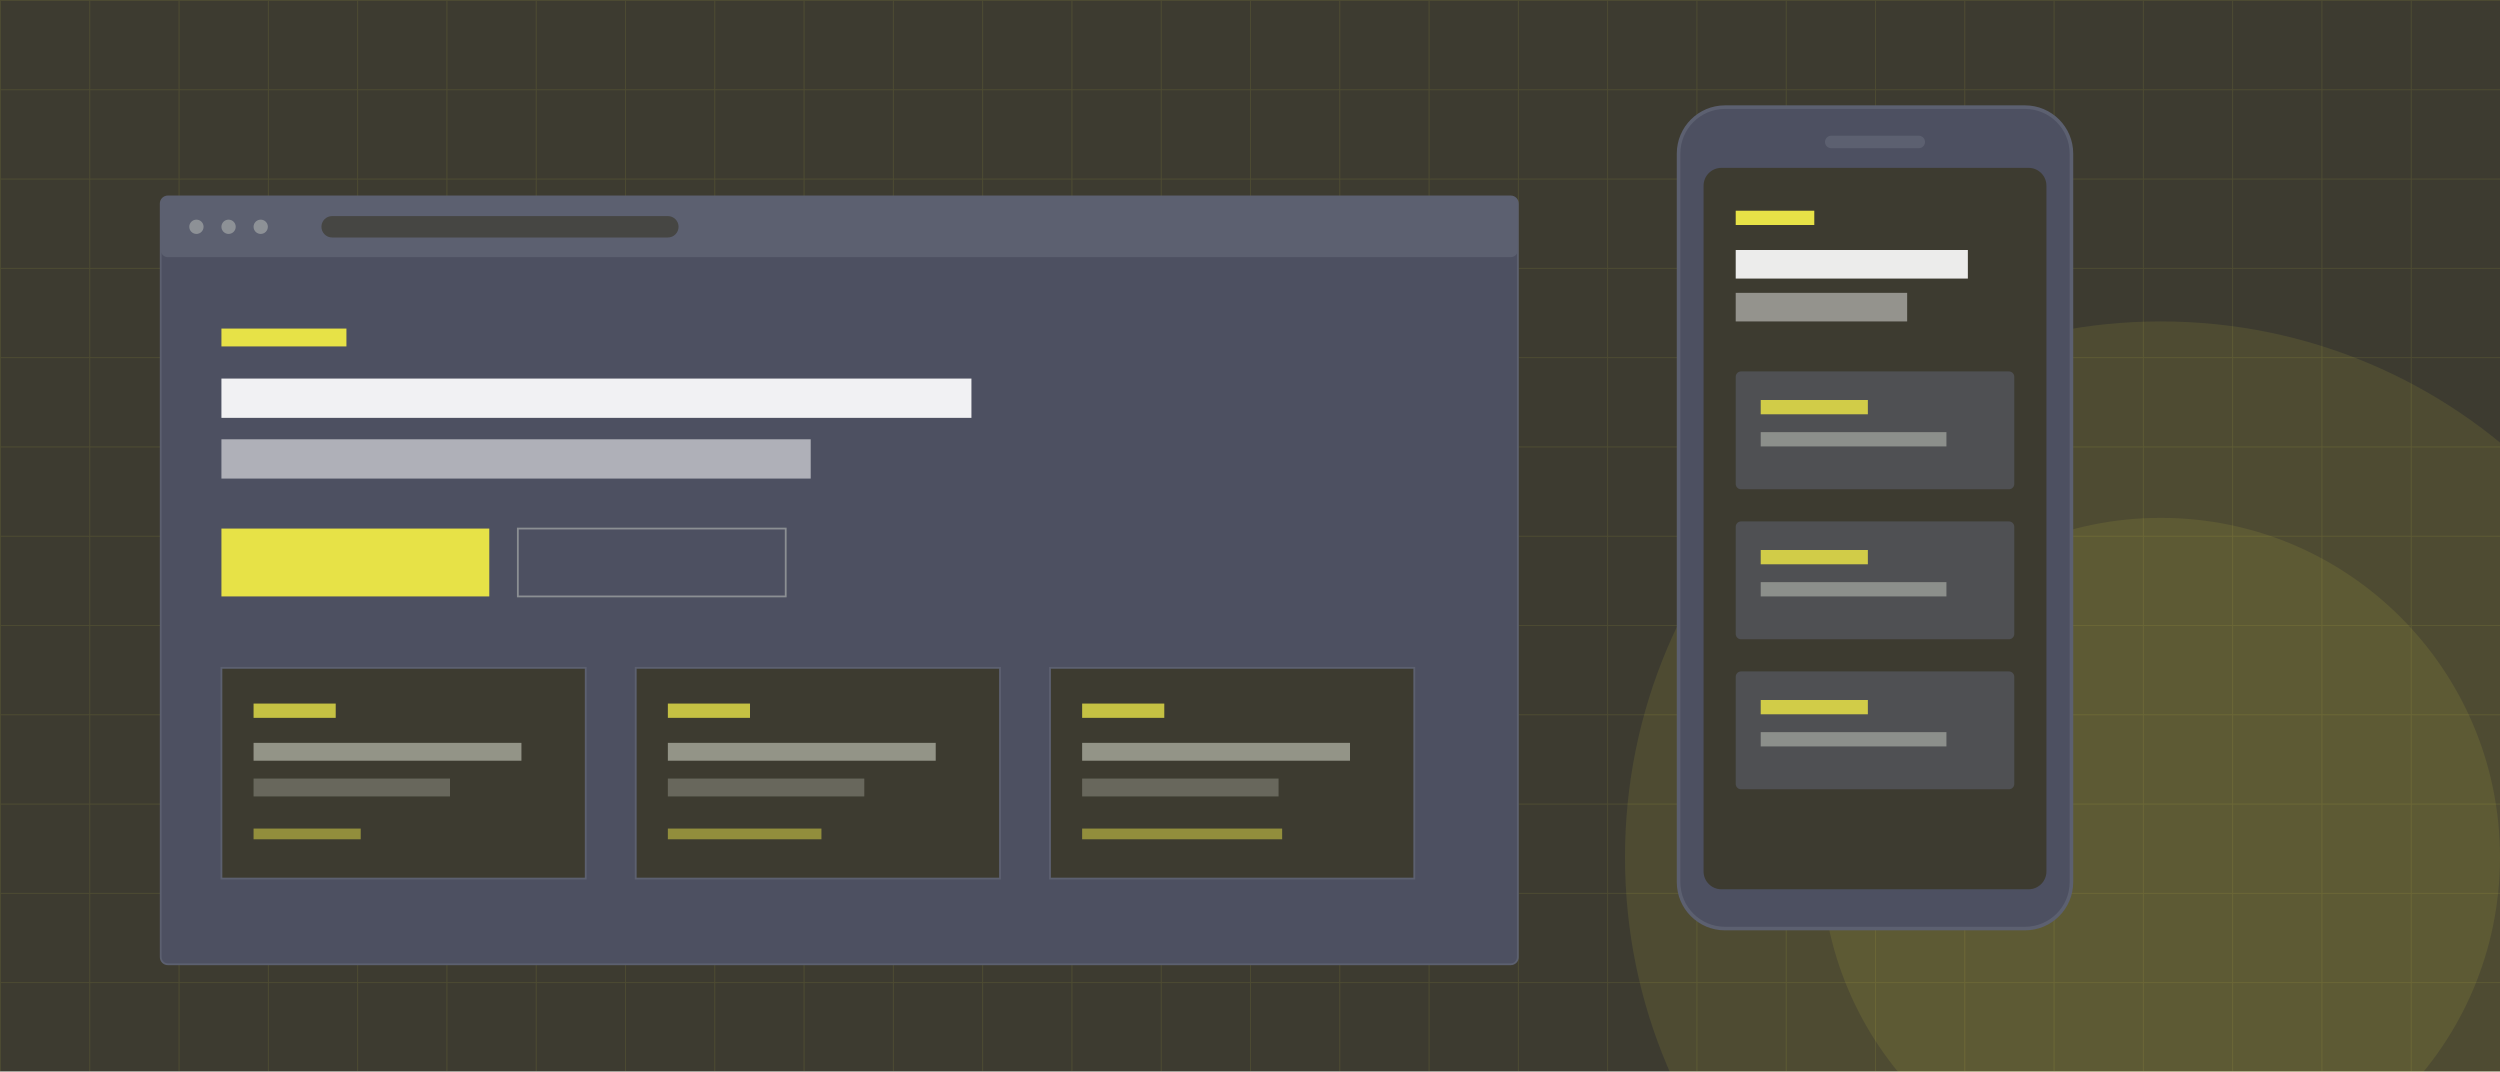
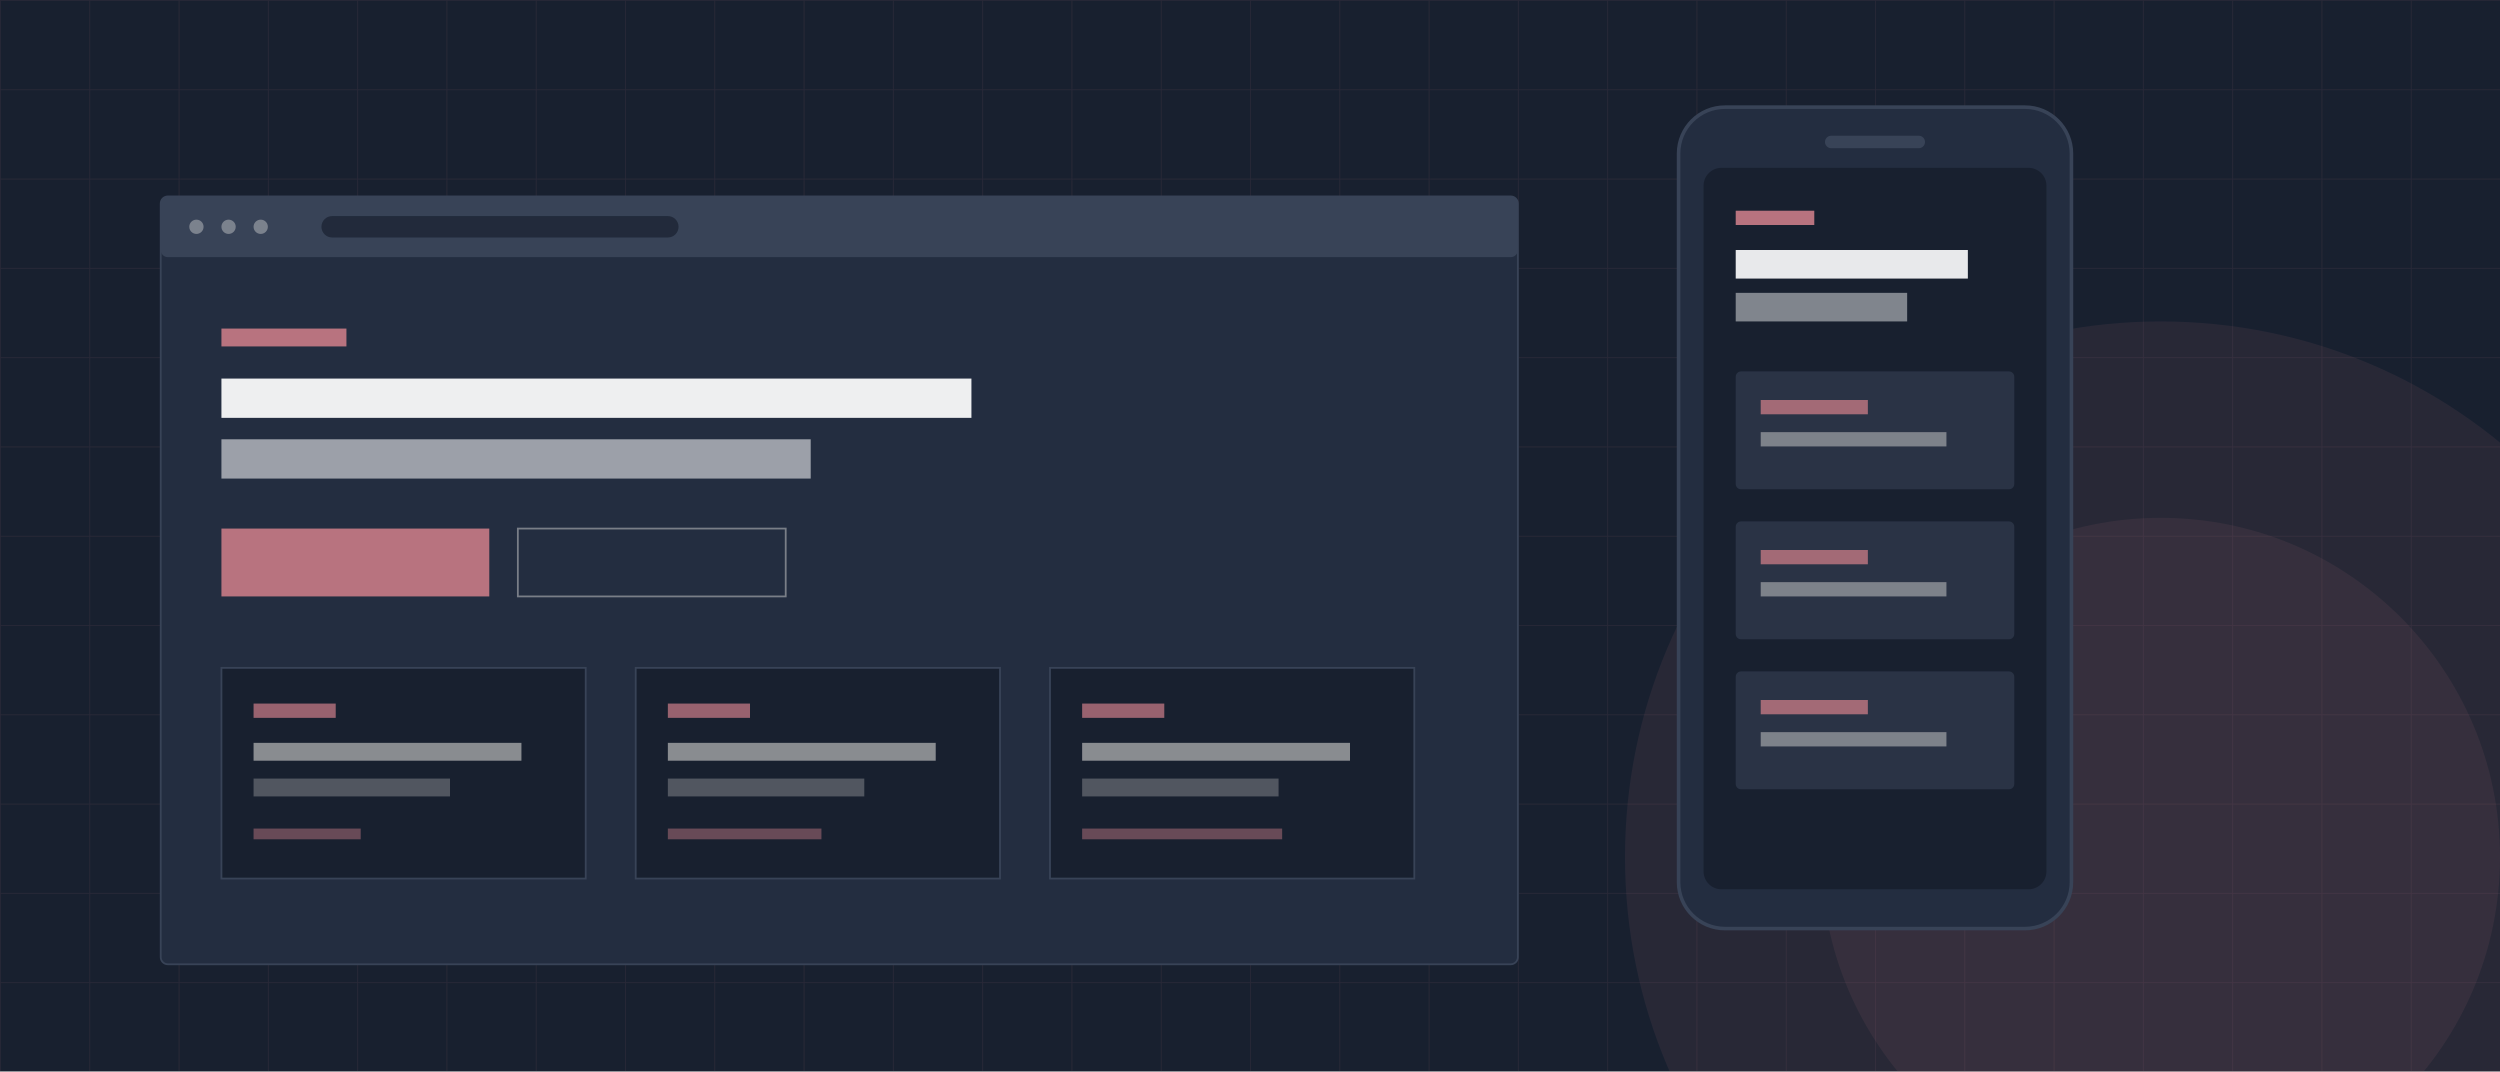
<svg xmlns="http://www.w3.org/2000/svg" viewBox="0 0 1400 600" width="1400" height="600" role="img" aria-label="CORNERSTONE REALTY — project cover">
-   <rect width="1400" height="600" fill="#3D3B30" />
+   <rect width="1400" height="600" fill="#18202f" />
  <defs>
    <pattern id="g50" width="50" height="50" patternUnits="userSpaceOnUse">
-       <path d="M 50 0 L 0 0 0 50" fill="none" stroke="#E7E247" stroke-width="1" />
+       <path d="M 50 0 L 0 0 0 50" fill="none" stroke="#b8737f" stroke-width="1" />
    </pattern>
  </defs>
  <rect width="1400" height="600" fill="url(#g50)" opacity="0.1" />
-   <circle cx="1210" cy="480" r="300" fill="#E7E247" opacity="0.10" />
-   <circle cx="1210" cy="480" r="190" fill="#E7E247" opacity="0.10" />
-   <rect x="90" y="110" width="760" height="430" rx="4" fill="#4D5061" stroke="#5C6070" />
-   <rect x="90" y="110" width="760" height="34" rx="4" fill="#5C6070" />
-   <circle cx="110" cy="127" r="4" fill="#E9EDDE" opacity="0.35" />
-   <circle cx="128" cy="127" r="4" fill="#E9EDDE" opacity="0.35" />
-   <circle cx="146" cy="127" r="4" fill="#E9EDDE" opacity="0.35" />
-   <rect x="180" y="121" width="200" height="12" rx="6" fill="#3D3B30" opacity="0.7" />
-   <rect x="124" y="184" width="70" height="10" fill="#E7E247" />
+   <circle cx="1210" cy="480" r="300" fill="#b8737f" opacity="0.10" />
+   <circle cx="1210" cy="480" r="190" fill="#b8737f" opacity="0.10" />
+   <rect x="90" y="110" width="760" height="430" rx="4" fill="#232d40" stroke="#384357" />
+   <rect x="90" y="110" width="760" height="34" rx="4" fill="#384357" />
+   <circle cx="110" cy="127" r="4" fill="#faf7f2" opacity="0.35" />
+   <circle cx="128" cy="127" r="4" fill="#faf7f2" opacity="0.35" />
+   <circle cx="146" cy="127" r="4" fill="#faf7f2" opacity="0.35" />
+   <rect x="180" y="121" width="200" height="12" rx="6" fill="#18202f" opacity="0.7" />
+   <rect x="124" y="184" width="70" height="10" fill="#b8737f" />
  <rect x="124" y="212" width="420" height="22" fill="#ffffff" opacity="0.92" />
  <rect x="124" y="246" width="330" height="22" fill="#ffffff" opacity="0.55" />
-   <rect x="124" y="296" width="150" height="38" fill="#E7E247" />
-   <rect x="290" y="296" width="150" height="38" fill="none" stroke="#E9EDDE" opacity="0.4" />
-   <rect x="124" y="374" width="204" height="118" fill="#3D3B30" stroke="#5C6070" />
-   <rect x="142" y="394" width="46" height="8" fill="#E7E247" opacity="0.8" />
-   <rect x="142" y="416" width="150" height="10" fill="#E9EDDE" opacity="0.5" />
-   <rect x="142" y="436" width="110" height="10" fill="#E9EDDE" opacity="0.25" />
-   <rect x="142" y="464" width="60" height="6" fill="#E7E247" opacity="0.5" />
-   <rect x="356" y="374" width="204" height="118" fill="#3D3B30" stroke="#5C6070" />
-   <rect x="374" y="394" width="46" height="8" fill="#E7E247" opacity="0.8" />
-   <rect x="374" y="416" width="150" height="10" fill="#E9EDDE" opacity="0.5" />
-   <rect x="374" y="436" width="110" height="10" fill="#E9EDDE" opacity="0.25" />
-   <rect x="374" y="464" width="86" height="6" fill="#E7E247" opacity="0.5" />
-   <rect x="588" y="374" width="204" height="118" fill="#3D3B30" stroke="#5C6070" />
-   <rect x="606" y="394" width="46" height="8" fill="#E7E247" opacity="0.8" />
-   <rect x="606" y="416" width="150" height="10" fill="#E9EDDE" opacity="0.5" />
-   <rect x="606" y="436" width="110" height="10" fill="#E9EDDE" opacity="0.25" />
-   <rect x="606" y="464" width="112" height="6" fill="#E7E247" opacity="0.5" />
-   <rect x="940" y="60" width="220" height="460" rx="26" fill="#4D5061" stroke="#5C6070" stroke-width="2" />
-   <rect x="954" y="94" width="192" height="404" rx="10" fill="#3D3B30" />
-   <rect x="1022" y="76" width="56" height="7" rx="3.5" fill="#5C6070" />
-   <rect x="972" y="118" width="44" height="8" fill="#E7E247" />
+   <rect x="124" y="296" width="150" height="38" fill="#b8737f" />
+   <rect x="290" y="296" width="150" height="38" fill="none" stroke="#faf7f2" opacity="0.4" />
+   <rect x="124" y="374" width="204" height="118" fill="#18202f" stroke="#384357" />
+   <rect x="142" y="394" width="46" height="8" fill="#b8737f" opacity="0.8" />
+   <rect x="142" y="416" width="150" height="10" fill="#faf7f2" opacity="0.5" />
+   <rect x="142" y="436" width="110" height="10" fill="#faf7f2" opacity="0.25" />
+   <rect x="142" y="464" width="60" height="6" fill="#b8737f" opacity="0.5" />
+   <rect x="356" y="374" width="204" height="118" fill="#18202f" stroke="#384357" />
+   <rect x="374" y="394" width="46" height="8" fill="#b8737f" opacity="0.8" />
+   <rect x="374" y="416" width="150" height="10" fill="#faf7f2" opacity="0.5" />
+   <rect x="374" y="436" width="110" height="10" fill="#faf7f2" opacity="0.25" />
+   <rect x="374" y="464" width="86" height="6" fill="#b8737f" opacity="0.5" />
+   <rect x="588" y="374" width="204" height="118" fill="#18202f" stroke="#384357" />
+   <rect x="606" y="394" width="46" height="8" fill="#b8737f" opacity="0.8" />
+   <rect x="606" y="416" width="150" height="10" fill="#faf7f2" opacity="0.5" />
+   <rect x="606" y="436" width="110" height="10" fill="#faf7f2" opacity="0.25" />
+   <rect x="606" y="464" width="112" height="6" fill="#b8737f" opacity="0.5" />
+   <rect x="940" y="60" width="220" height="460" rx="26" fill="#232d40" stroke="#384357" stroke-width="2" />
+   <rect x="954" y="94" width="192" height="404" rx="10" fill="#18202f" />
+   <rect x="1022" y="76" width="56" height="7" rx="3.5" fill="#384357" />
+   <rect x="972" y="118" width="44" height="8" fill="#b8737f" />
  <rect x="972" y="140" width="130" height="16" fill="#ffffff" opacity="0.9" />
  <rect x="972" y="164" width="96" height="16" fill="#ffffff" opacity="0.45" />
-   <rect x="972" y="208" width="156" height="66" rx="3" fill="#5C6070" opacity="0.55" />
-   <rect x="986" y="224" width="60" height="8" fill="#E7E247" opacity="0.85" />
-   <rect x="986" y="242" width="104" height="8" fill="#E9EDDE" opacity="0.4" />
-   <rect x="972" y="292" width="156" height="66" rx="3" fill="#5C6070" opacity="0.55" />
-   <rect x="986" y="308" width="60" height="8" fill="#E7E247" opacity="0.85" />
-   <rect x="986" y="326" width="104" height="8" fill="#E9EDDE" opacity="0.4" />
-   <rect x="972" y="376" width="156" height="66" rx="3" fill="#5C6070" opacity="0.55" />
-   <rect x="986" y="392" width="60" height="8" fill="#E7E247" opacity="0.85" />
-   <rect x="986" y="410" width="104" height="8" fill="#E9EDDE" opacity="0.4" />
+   <rect x="972" y="208" width="156" height="66" rx="3" fill="#384357" opacity="0.55" />
+   <rect x="986" y="224" width="60" height="8" fill="#b8737f" opacity="0.85" />
+   <rect x="986" y="242" width="104" height="8" fill="#faf7f2" opacity="0.4" />
+   <rect x="972" y="292" width="156" height="66" rx="3" fill="#384357" opacity="0.55" />
+   <rect x="986" y="308" width="60" height="8" fill="#b8737f" opacity="0.85" />
+   <rect x="986" y="326" width="104" height="8" fill="#faf7f2" opacity="0.4" />
+   <rect x="972" y="376" width="156" height="66" rx="3" fill="#384357" opacity="0.55" />
+   <rect x="986" y="392" width="60" height="8" fill="#b8737f" opacity="0.85" />
+   <rect x="986" y="410" width="104" height="8" fill="#faf7f2" opacity="0.4" />
</svg>
